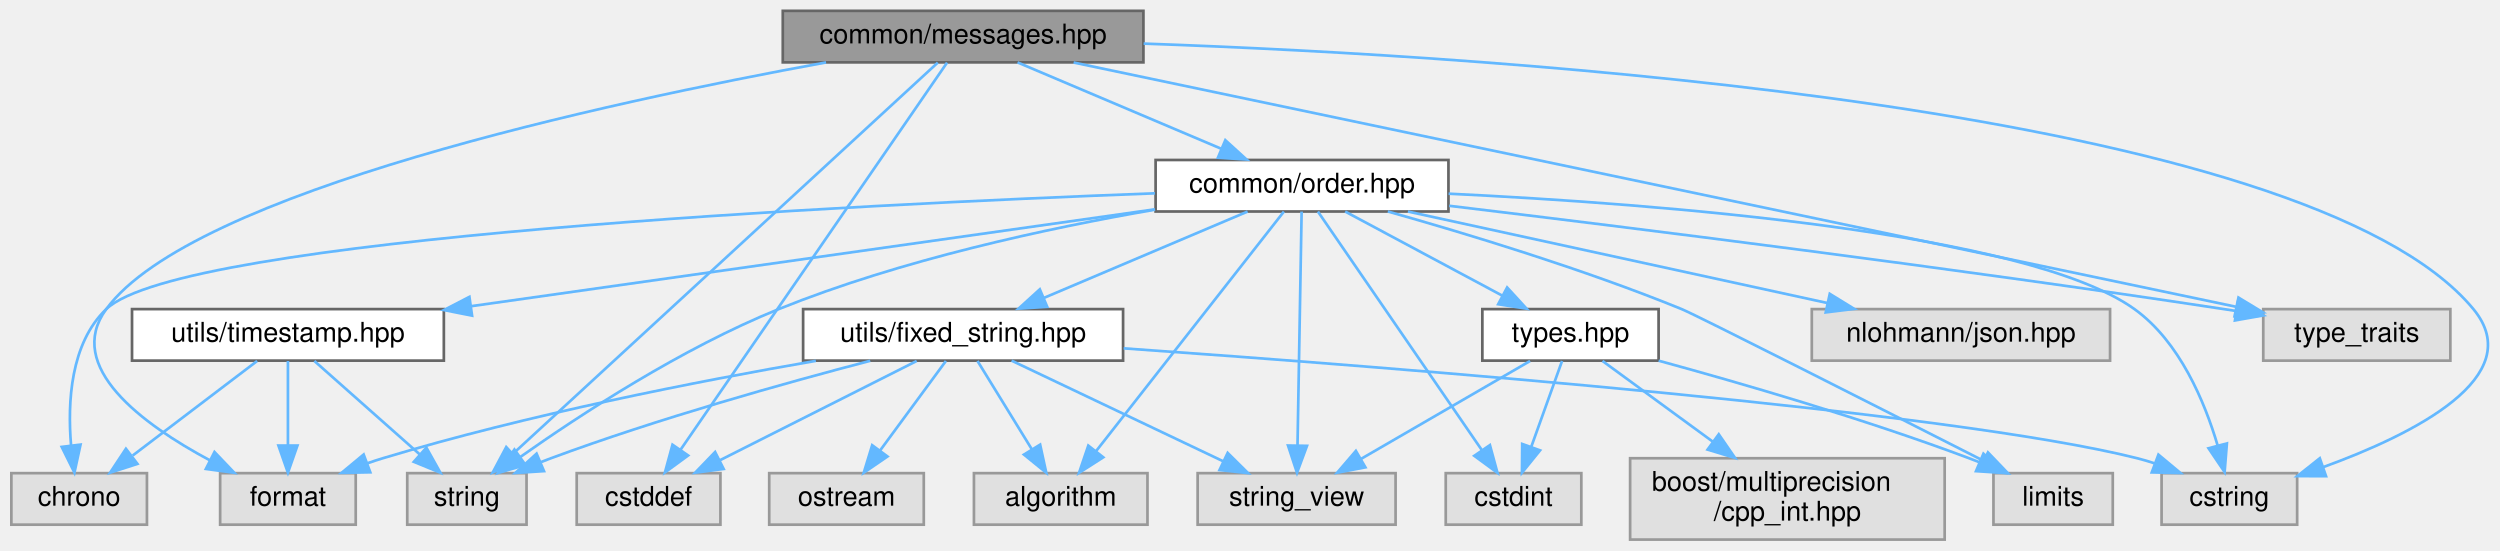
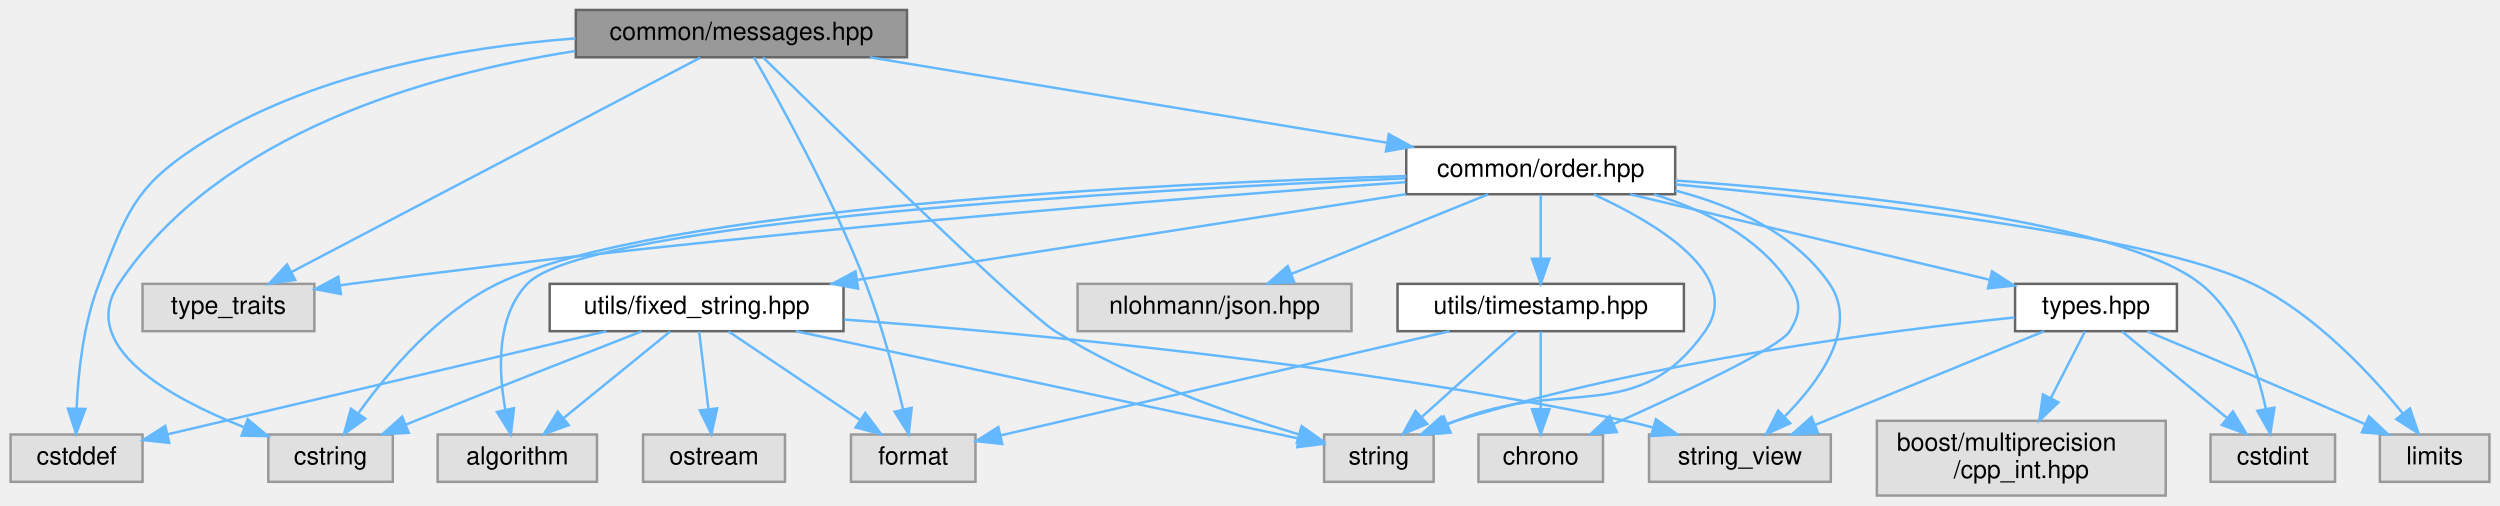
- <svg xmlns="http://www.w3.org/2000/svg" xmlns:xlink="http://www.w3.org/1999/xlink" width="922pt" height="203pt" viewBox="0.00 0.00 921.62 203.00">
+ <svg xmlns="http://www.w3.org/2000/svg" xmlns:xlink="http://www.w3.org/1999/xlink" width="1004pt" height="203pt" viewBox="0.00 0.00 1003.50 203.00">
  <g id="graph0" class="graph" transform="scale(1 1) rotate(0) translate(4 199)">
    <g id="Node000001" class="node">
      <g id="a_Node000001">
        <a xlink:title=" ">
-           <polygon fill="#999999" stroke="#666666" points="417.5,-195 284.5,-195 284.5,-176 417.5,-176 417.5,-195" />
-           <text text-anchor="middle" x="351" y="-183" font-family="Helvetica,sans-Serif" font-size="10.00">common/messages.hpp</text>
+           <polygon fill="#999999" stroke="#666666" points="360,-195 227,-195 227,-176 360,-176 360,-195" />
+           <text text-anchor="middle" x="293.5" y="-183" font-family="Helvetica,sans-Serif" font-size="10.00">common/messages.hpp</text>
        </a>
      </g>
    </g>
    <g id="Node000002" class="node">
      <g id="a_Node000002">
        <a xlink:title=" ">
-           <polygon fill="#e0e0e0" stroke="#999999" points="190,-24.5 146,-24.5 146,-5.5 190,-5.5 190,-24.5" />
-           <text text-anchor="middle" x="168" y="-12.5" font-family="Helvetica,sans-Serif" font-size="10.00">string</text>
+           <polygon fill="#e0e0e0" stroke="#999999" points="571.5,-24.5 527.5,-24.5 527.5,-5.5 571.5,-5.5 571.5,-24.5" />
+           <text text-anchor="middle" x="549.5" y="-12.5" font-family="Helvetica,sans-Serif" font-size="10.00">string</text>
        </a>
      </g>
    </g>
    <g id="edge1_Node000001_Node000002" class="edge">
      <g id="a_edge1_Node000001_Node000002">
        <a xlink:title=" ">
-           <path fill="none" stroke="#63b8ff" d="M341.67,-175.91C312.56,-149.1 223.03,-66.67 185.18,-31.82" />
-           <polygon fill="#63b8ff" stroke="#63b8ff" points="187.25,-28.97 177.53,-24.77 182.51,-34.12 187.25,-28.97" />
+           <path fill="none" stroke="#63b8ff" d="M302.19,-175.95C328.46,-150.18 406.02,-74.47 419.5,-66 450.37,-46.61 489.96,-32.72 517.29,-24.57" />
+           <polygon fill="#63b8ff" stroke="#63b8ff" points="518.49,-27.87 527.13,-21.73 516.55,-21.14 518.49,-27.87" />
        </a>
      </g>
    </g>
    <g id="Node000003" class="node">
      <g id="a_Node000003">
        <a xlink:title=" ">
-           <polygon fill="#e0e0e0" stroke="#999999" points="261.5,-24.5 208.5,-24.5 208.5,-5.5 261.5,-5.5 261.5,-24.5" />
-           <text text-anchor="middle" x="235" y="-12.5" font-family="Helvetica,sans-Serif" font-size="10.00">cstddef</text>
+           <polygon fill="#e0e0e0" stroke="#999999" points="53,-24.5 0,-24.5 0,-5.5 53,-5.5 53,-24.5" />
+           <text text-anchor="middle" x="26.5" y="-12.5" font-family="Helvetica,sans-Serif" font-size="10.00">cstddef</text>
        </a>
      </g>
    </g>
    <g id="edge2_Node000001_Node000003" class="edge">
      <g id="a_edge2_Node000001_Node000003">
        <a xlink:title=" ">
-           <path fill="none" stroke="#63b8ff" d="M345.09,-175.91C326.86,-149.44 271.31,-68.74 246.81,-33.16" />
-           <polygon fill="#63b8ff" stroke="#63b8ff" points="249.59,-31.02 241.04,-24.77 243.83,-34.99 249.59,-31.02" />
+           <path fill="none" stroke="#63b8ff" d="M226.89,-183.59C180.81,-180.1 119.85,-169.54 74.5,-140 49.39,-123.65 46.43,-112.9 35.5,-85 29.17,-68.85 27.11,-49.1 26.52,-34.88" />
+           <polygon fill="#63b8ff" stroke="#63b8ff" points="30.02,-34.76 26.31,-24.83 23.02,-34.9 30.02,-34.76" />
        </a>
      </g>
    </g>
    <g id="Node000004" class="node">
      <g id="a_Node000004">
        <a xlink:title=" ">
-           <polygon fill="#e0e0e0" stroke="#999999" points="843,-24.5 793,-24.5 793,-5.5 843,-5.5 843,-24.5" />
-           <text text-anchor="middle" x="818" y="-12.5" font-family="Helvetica,sans-Serif" font-size="10.00">cstring</text>
+           <polygon fill="#e0e0e0" stroke="#999999" points="153.5,-24.5 103.5,-24.5 103.5,-5.5 153.5,-5.5 153.5,-24.5" />
+           <text text-anchor="middle" x="128.5" y="-12.5" font-family="Helvetica,sans-Serif" font-size="10.00">cstring</text>
        </a>
      </g>
    </g>
    <g id="edge3_Node000001_Node000004" class="edge">
      <g id="a_edge3_Node000001_Node000004">
        <a xlink:title=" ">
-           <path fill="none" stroke="#63b8ff" d="M417.58,-182.92C551.63,-178.19 846.57,-159.36 908,-85 928.54,-60.13 885.93,-38.83 852.59,-26.72" />
-           <polygon fill="#63b8ff" stroke="#63b8ff" points="853.65,-23.38 843.05,-23.41 851.35,-30 853.65,-23.38" />
+           <path fill="none" stroke="#63b8ff" d="M226.76,-178.51C167.31,-169.21 83.71,-145.49 43.5,-85 26.79,-59.86 63.52,-39.36 93.82,-27.41" />
+           <polygon fill="#63b8ff" stroke="#63b8ff" points="95.22,-30.63 103.36,-23.84 92.77,-24.07 95.22,-30.63" />
        </a>
      </g>
    </g>
    <g id="Node000005" class="node">
      <g id="a_Node000005">
        <a xlink:title=" ">
-           <polygon fill="#e0e0e0" stroke="#999999" points="127,-24.5 77,-24.5 77,-5.5 127,-5.5 127,-24.5" />
-           <text text-anchor="middle" x="102" y="-12.5" font-family="Helvetica,sans-Serif" font-size="10.00">format</text>
+           <polygon fill="#e0e0e0" stroke="#999999" points="387.5,-24.5 337.5,-24.5 337.5,-5.5 387.5,-5.5 387.5,-24.5" />
+           <text text-anchor="middle" x="362.5" y="-12.5" font-family="Helvetica,sans-Serif" font-size="10.00">format</text>
        </a>
      </g>
    </g>
    <g id="edge4_Node000001_Node000005" class="edge">
      <g id="a_edge4_Node000001_Node000005">
        <a xlink:title=" ">
-           <path fill="none" stroke="#63b8ff" d="M300.46,-175.98C219.53,-161.2 66.68,-128.19 35,-85 19.41,-63.75 48.51,-42.47 73.12,-29.28" />
-           <polygon fill="#63b8ff" stroke="#63b8ff" points="74.91,-32.3 82.23,-24.64 71.74,-26.06 74.91,-32.3" />
+           <path fill="none" stroke="#63b8ff" d="M298.51,-175.98C308.26,-159.1 330.04,-120.01 343.5,-85 349.91,-68.35 355.1,-48.66 358.43,-34.59" />
+           <polygon fill="#63b8ff" stroke="#63b8ff" points="361.88,-35.2 360.69,-24.67 355.06,-33.65 361.88,-35.2" />
        </a>
      </g>
    </g>
    <g id="Node000006" class="node">
      <g id="a_Node000006">
        <a xlink:title=" ">
-           <polygon fill="#e0e0e0" stroke="#999999" points="899.5,-85 830.5,-85 830.5,-66 899.5,-66 899.5,-85" />
-           <text text-anchor="middle" x="865" y="-73" font-family="Helvetica,sans-Serif" font-size="10.00">type_traits</text>
+           <polygon fill="#e0e0e0" stroke="#999999" points="122,-85 53,-85 53,-66 122,-66 122,-85" />
+           <text text-anchor="middle" x="87.5" y="-73" font-family="Helvetica,sans-Serif" font-size="10.00">type_traits</text>
        </a>
      </g>
    </g>
    <g id="edge5_Node000001_Node000006" class="edge">
      <g id="a_edge5_Node000001_Node000006">
        <a xlink:title=" ">
-           <path fill="none" stroke="#63b8ff" d="M391.76,-175.94C486.7,-155.99 721.98,-106.55 820.5,-85.85" />
-           <polygon fill="#63b8ff" stroke="#63b8ff" points="821.36,-89.25 830.43,-83.76 819.92,-82.4 821.36,-89.25" />
+           <path fill="none" stroke="#63b8ff" d="M276.99,-175.84C241.04,-157 155.49,-112.14 112.73,-89.73" />
+           <polygon fill="#63b8ff" stroke="#63b8ff" points="114.28,-86.59 103.8,-85.05 111.03,-92.79 114.28,-86.59" />
        </a>
      </g>
    </g>
    <g id="Node000007" class="node">
      <g id="a_Node000007">
        <a xlink:href="common_2order_8hpp.html" target="_top" xlink:title=" ">
-           <polygon fill="white" stroke="#666666" points="530,-140 422,-140 422,-121 530,-121 530,-140" />
-           <text text-anchor="middle" x="476" y="-128" font-family="Helvetica,sans-Serif" font-size="10.00">common/order.hpp</text>
+           <polygon fill="white" stroke="#666666" points="668.5,-140 560.5,-140 560.5,-121 668.5,-121 668.5,-140" />
+           <text text-anchor="middle" x="614.5" y="-128" font-family="Helvetica,sans-Serif" font-size="10.00">common/order.hpp</text>
        </a>
      </g>
    </g>
    <g id="edge6_Node000001_Node000007" class="edge">
      <g id="a_edge6_Node000001_Node000007">
        <a xlink:title=" ">
-           <path fill="none" stroke="#63b8ff" d="M371.08,-175.98C391.37,-167.38 422.96,-153.99 446.17,-144.15" />
-           <polygon fill="#63b8ff" stroke="#63b8ff" points="447.71,-147.3 455.55,-140.17 444.98,-140.85 447.71,-147.3" />
+           <path fill="none" stroke="#63b8ff" d="M345.07,-175.98C401.62,-166.65 492.31,-151.67 552.64,-141.71" />
+           <polygon fill="#63b8ff" stroke="#63b8ff" points="553.49,-145.12 562.79,-140.04 552.35,-138.21 553.49,-145.12" />
        </a>
      </g>
    </g>
    <g id="edge8_Node000007_Node000002" class="edge">
      <g id="a_edge8_Node000007_Node000002">
        <a xlink:title=" ">
-           <path fill="none" stroke="#63b8ff" d="M421.79,-121.68C382.33,-114.88 328.12,-103.21 283,-85 247.32,-70.6 209.79,-46.05 187.66,-30.44" />
-           <polygon fill="#63b8ff" stroke="#63b8ff" points="189.61,-27.53 179.44,-24.55 185.53,-33.22 189.61,-27.53" />
+           <path fill="none" stroke="#63b8ff" d="M635.8,-120.9C660.62,-109.59 696.32,-88.51 680.5,-66 653.34,-27.35 624.28,-47.73 580.5,-30 579.33,-29.53 578.14,-29.03 576.94,-28.53" />
+           <polygon fill="#63b8ff" stroke="#63b8ff" points="578.32,-25.31 567.76,-24.53 575.53,-31.73 578.32,-25.31" />
        </a>
      </g>
    </g>
    <g id="edge12_Node000007_Node000004" class="edge">
      <g id="a_edge12_Node000007_Node000004">
        <a xlink:title=" ">
-           <path fill="none" stroke="#63b8ff" d="M530.05,-127.57C607.09,-123.84 743.52,-113.35 783,-85 799.67,-73.03 808.91,-50.78 813.65,-34.78" />
-           <polygon fill="#63b8ff" stroke="#63b8ff" points="817.09,-35.46 816.25,-24.9 810.32,-33.68 817.09,-35.46" />
+           <path fill="none" stroke="#63b8ff" d="M560.49,-128.3C462.23,-125.37 258.56,-115.69 195.5,-85 171.65,-73.39 151.61,-49.63 139.82,-33.26" />
+           <polygon fill="#63b8ff" stroke="#63b8ff" points="142.43,-30.87 133.88,-24.63 136.67,-34.85 142.43,-30.87" />
        </a>
      </g>
    </g>
    <g id="edge13_Node000007_Node000006" class="edge">
      <g id="a_edge13_Node000007_Node000006">
        <a xlink:title=" ">
-           <path fill="none" stroke="#63b8ff" d="M530.27,-123.1C597.47,-115.02 715.36,-100.31 816,-85 817.47,-84.78 818.96,-84.55 820.46,-84.31" />
-           <polygon fill="#63b8ff" stroke="#63b8ff" points="821.19,-87.74 830.5,-82.67 820.06,-80.83 821.19,-87.74" />
+           <path fill="none" stroke="#63b8ff" d="M560.22,-125.85C471.4,-119.56 289.55,-105.37 136.5,-85 135.2,-84.83 133.88,-84.64 132.55,-84.45" />
+           <polygon fill="#63b8ff" stroke="#63b8ff" points="132.66,-80.93 122.25,-82.88 131.6,-87.85 132.66,-80.93" />
        </a>
      </g>
    </g>
    <g id="Node000008" class="node">
      <g id="a_Node000008">
        <a xlink:title=" ">
-           <polygon fill="#e0e0e0" stroke="#999999" points="419,-24.5 355,-24.5 355,-5.5 419,-5.5 419,-24.5" />
-           <text text-anchor="middle" x="387" y="-12.5" font-family="Helvetica,sans-Serif" font-size="10.00">algorithm</text>
+           <polygon fill="#e0e0e0" stroke="#999999" points="235.5,-24.5 171.5,-24.5 171.5,-5.5 235.5,-5.5 235.5,-24.5" />
+           <text text-anchor="middle" x="203.5" y="-12.5" font-family="Helvetica,sans-Serif" font-size="10.00">algorithm</text>
        </a>
      </g>
    </g>
    <g id="edge7_Node000007_Node000008" class="edge">
      <g id="a_edge7_Node000007_Node000008">
        <a xlink:title=" ">
-           <path fill="none" stroke="#63b8ff" d="M469.31,-120.97C454.62,-102.24 419.32,-57.22 400.07,-32.66" />
-           <polygon fill="#63b8ff" stroke="#63b8ff" points="402.69,-30.34 393.77,-24.63 397.18,-34.66 402.69,-30.34" />
+           <path fill="none" stroke="#63b8ff" d="M560.25,-127.4C455.02,-122.79 231.37,-110.12 207.5,-85 195,-71.84 195.87,-50.14 198.68,-34.59" />
+           <polygon fill="#63b8ff" stroke="#63b8ff" points="202.16,-35.08 200.91,-24.56 195.33,-33.56 202.16,-35.08" />
        </a>
      </g>
    </g>
    <g id="Node000009" class="node">
      <g id="a_Node000009">
        <a xlink:title=" ">
-           <polygon fill="#e0e0e0" stroke="#999999" points="510.5,-24.5 437.5,-24.5 437.5,-5.5 510.5,-5.5 510.5,-24.5" />
-           <text text-anchor="middle" x="474" y="-12.5" font-family="Helvetica,sans-Serif" font-size="10.00">string_view</text>
+           <polygon fill="#e0e0e0" stroke="#999999" points="731,-24.5 658,-24.5 658,-5.5 731,-5.5 731,-24.5" />
+           <text text-anchor="middle" x="694.5" y="-12.5" font-family="Helvetica,sans-Serif" font-size="10.00">string_view</text>
        </a>
      </g>
    </g>
    <g id="edge9_Node000007_Node000009" class="edge">
      <g id="a_edge9_Node000007_Node000009">
        <a xlink:title=" ">
-           <path fill="none" stroke="#63b8ff" d="M475.85,-120.97C475.53,-102.73 474.77,-59.57 474.33,-34.64" />
-           <polygon fill="#63b8ff" stroke="#63b8ff" points="477.83,-34.57 474.15,-24.63 470.83,-34.69 477.83,-34.57" />
+           <path fill="none" stroke="#63b8ff" d="M668.52,-122.48C691.61,-116.5 716.45,-105.44 730.5,-85 742.32,-67.81 726.78,-46.25 712.59,-31.85" />
+           <polygon fill="#63b8ff" stroke="#63b8ff" points="714.69,-29.02 705.03,-24.66 709.87,-34.09 714.69,-29.02" />
        </a>
      </g>
    </g>
    <g id="Node000010" class="node">
      <g id="a_Node000010">
        <a xlink:title=" ">
-           <polygon fill="#e0e0e0" stroke="#999999" points="50,-24.5 0,-24.5 0,-5.5 50,-5.5 50,-24.5" />
-           <text text-anchor="middle" x="25" y="-12.5" font-family="Helvetica,sans-Serif" font-size="10.00">chrono</text>
+           <polygon fill="#e0e0e0" stroke="#999999" points="639.5,-24.5 589.5,-24.5 589.5,-5.5 639.5,-5.5 639.5,-24.5" />
+           <text text-anchor="middle" x="614.5" y="-12.5" font-family="Helvetica,sans-Serif" font-size="10.00">chrono</text>
        </a>
      </g>
    </g>
    <g id="edge10_Node000007_Node000010" class="edge">
      <g id="a_edge10_Node000007_Node000010">
        <a xlink:title=" ">
-           <path fill="none" stroke="#63b8ff" d="M421.74,-127.71C310.02,-123.5 62.44,-111.28 35,-85 21.77,-72.34 20.69,-50.54 22.01,-34.83" />
-           <polygon fill="#63b8ff" stroke="#63b8ff" points="25.51,-35.04 23.26,-24.69 18.57,-34.18 25.51,-35.04" />
+           <path fill="none" stroke="#63b8ff" d="M659.96,-120.96C680.27,-114.64 702.34,-103.72 714.5,-85 719.1,-77.92 718.94,-73.18 714.5,-66 710.39,-59.35 671.89,-41.29 643.89,-28.8" />
+           <polygon fill="#63b8ff" stroke="#63b8ff" points="645.05,-25.49 634.49,-24.64 642.22,-31.89 645.05,-25.49" />
        </a>
      </g>
    </g>
    <g id="Node000011" class="node">
      <g id="a_Node000011">
        <a xlink:title=" ">
-           <polygon fill="#e0e0e0" stroke="#999999" points="579,-24.5 529,-24.5 529,-5.5 579,-5.5 579,-24.5" />
-           <text text-anchor="middle" x="554" y="-12.5" font-family="Helvetica,sans-Serif" font-size="10.00">cstdint</text>
+           <polygon fill="#e0e0e0" stroke="#999999" points="933.5,-24.5 883.5,-24.5 883.5,-5.5 933.5,-5.5 933.5,-24.5" />
+           <text text-anchor="middle" x="908.5" y="-12.5" font-family="Helvetica,sans-Serif" font-size="10.00">cstdint</text>
        </a>
      </g>
    </g>
    <g id="edge11_Node000007_Node000011" class="edge">
      <g id="a_edge11_Node000007_Node000011">
        <a xlink:title=" ">
-           <path fill="none" stroke="#63b8ff" d="M481.86,-120.97C494.68,-102.32 525.4,-57.61 542.32,-32.99" />
-           <polygon fill="#63b8ff" stroke="#63b8ff" points="545.29,-34.85 548.07,-24.63 539.52,-30.89 545.29,-34.85" />
+           <path fill="none" stroke="#63b8ff" d="M668.56,-126.5C736.37,-121.73 847.63,-110.23 879.5,-85 894.91,-72.8 902.24,-50.92 905.65,-35.07" />
+           <polygon fill="#63b8ff" stroke="#63b8ff" points="909.17,-35.27 907.5,-24.81 902.28,-34.03 909.17,-35.27" />
        </a>
      </g>
    </g>
    <g id="Node000012" class="node">
      <g id="a_Node000012">
        <a xlink:title=" ">
-           <polygon fill="#e0e0e0" stroke="#999999" points="774,-85 664,-85 664,-66 774,-66 774,-85" />
-           <text text-anchor="middle" x="719" y="-73" font-family="Helvetica,sans-Serif" font-size="10.00">nlohmann/json.hpp</text>
+           <polygon fill="#e0e0e0" stroke="#999999" points="538.5,-85 428.5,-85 428.5,-66 538.5,-66 538.5,-85" />
+           <text text-anchor="middle" x="483.5" y="-73" font-family="Helvetica,sans-Serif" font-size="10.00">nlohmann/json.hpp</text>
        </a>
      </g>
    </g>
    <g id="edge14_Node000007_Node000012" class="edge">
      <g id="a_edge14_Node000007_Node000012">
        <a xlink:title=" ">
-           <path fill="none" stroke="#63b8ff" d="M515.04,-120.98C557.08,-111.82 624.04,-97.21 669.68,-87.26" />
-           <polygon fill="#63b8ff" stroke="#63b8ff" points="670.63,-90.63 679.65,-85.08 669.14,-83.79 670.63,-90.63" />
+           <path fill="none" stroke="#63b8ff" d="M593.45,-120.98C572.09,-112.34 538.8,-98.87 514.44,-89.02" />
+           <polygon fill="#63b8ff" stroke="#63b8ff" points="515.51,-85.68 504.93,-85.17 512.89,-92.17 515.51,-85.68" />
        </a>
      </g>
    </g>
    <g id="Node000013" class="node">
      <g id="a_Node000013">
        <a xlink:title=" ">
-           <polygon fill="#e0e0e0" stroke="#999999" points="775,-24.5 731,-24.5 731,-5.5 775,-5.5 775,-24.5" />
-           <text text-anchor="middle" x="753" y="-12.5" font-family="Helvetica,sans-Serif" font-size="10.00">limits</text>
+           <polygon fill="#e0e0e0" stroke="#999999" points="995.5,-24.5 951.5,-24.5 951.5,-5.5 995.5,-5.5 995.5,-24.5" />
+           <text text-anchor="middle" x="973.5" y="-12.5" font-family="Helvetica,sans-Serif" font-size="10.00">limits</text>
        </a>
      </g>
    </g>
    <g id="edge15_Node000007_Node000013" class="edge">
      <g id="a_edge15_Node000007_Node000013">
        <a xlink:title=" ">
-           <path fill="none" stroke="#63b8ff" d="M507.64,-121C536.36,-112.92 579.63,-99.83 616,-85 621.64,-82.7 689.22,-48.43 727.3,-29.07" />
-           <polygon fill="#63b8ff" stroke="#63b8ff" points="728.97,-32.15 736.3,-24.5 725.8,-25.91 728.97,-32.15" />
+           <path fill="none" stroke="#63b8ff" d="M668.59,-124.94C739.82,-118.28 860.68,-104.52 900.5,-85 925.34,-72.82 947.42,-49.24 960.63,-33.07" />
+           <polygon fill="#63b8ff" stroke="#63b8ff" points="963.58,-34.99 967.02,-24.96 958.08,-30.65 963.58,-34.99" />
        </a>
      </g>
    </g>
    <g id="Node000014" class="node">
      <g id="a_Node000014">
        <a xlink:href="types_8hpp.html" target="_top" xlink:title=" ">
-           <polygon fill="white" stroke="#666666" points="607.5,-85 542.5,-85 542.5,-66 607.5,-66 607.5,-85" />
-           <text text-anchor="middle" x="575" y="-73" font-family="Helvetica,sans-Serif" font-size="10.00">types.hpp</text>
+           <polygon fill="white" stroke="#666666" points="870,-85 805,-85 805,-66 870,-66 870,-85" />
+           <text text-anchor="middle" x="837.5" y="-73" font-family="Helvetica,sans-Serif" font-size="10.00">types.hpp</text>
        </a>
      </g>
    </g>
    <g id="edge16_Node000007_Node000014" class="edge">
      <g id="a_edge16_Node000007_Node000014">
        <a xlink:title=" ">
-           <path fill="none" stroke="#63b8ff" d="M491.91,-120.98C507.55,-112.61 531.66,-99.7 549.88,-89.95" />
-           <polygon fill="#63b8ff" stroke="#63b8ff" points="551.64,-92.98 558.8,-85.17 548.34,-86.8 551.64,-92.98" />
+           <path fill="none" stroke="#63b8ff" d="M650.33,-120.98C689.68,-111.63 752.85,-96.62 794.76,-86.66" />
+           <polygon fill="#63b8ff" stroke="#63b8ff" points="795.75,-90.02 804.67,-84.3 794.13,-83.21 795.75,-90.02" />
        </a>
      </g>
    </g>
    <g id="Node000016" class="node">
      <g id="a_Node000016">
        <a xlink:href="fixed__string_8hpp.html" target="_top" xlink:title=" ">
-           <polygon fill="white" stroke="#666666" points="410,-85 292,-85 292,-66 410,-66 410,-85" />
-           <text text-anchor="middle" x="351" y="-73" font-family="Helvetica,sans-Serif" font-size="10.00">utils/fixed_string.hpp</text>
-         </a>
-       </g>
-     </g>
-     <g id="edge21_Node000007_Node000016" class="edge">
-       <g id="a_edge21_Node000007_Node000016">
-         <a xlink:title=" ">
-           <path fill="none" stroke="#63b8ff" d="M455.92,-120.98C435.63,-112.38 404.04,-98.99 380.83,-89.15" />
-           <polygon fill="#63b8ff" stroke="#63b8ff" points="382.02,-85.85 371.45,-85.17 379.29,-92.3 382.02,-85.85" />
+           <polygon fill="white" stroke="#666666" points="334.5,-85 216.5,-85 216.5,-66 334.5,-66 334.5,-85" />
+           <text text-anchor="middle" x="275.5" y="-73" font-family="Helvetica,sans-Serif" font-size="10.00">utils/fixed_string.hpp</text>
+         </a>
+       </g>
+     </g>
+     <g id="edge22_Node000007_Node000016" class="edge">
+       <g id="a_edge22_Node000007_Node000016">
+         <a xlink:title=" ">
+           <path fill="none" stroke="#63b8ff" d="M560.41,-121.04C500.44,-111.67 403.75,-96.55 339.91,-86.57" />
+           <polygon fill="#63b8ff" stroke="#63b8ff" points="340.38,-83.1 329.96,-85.01 339.3,-90.02 340.38,-83.1" />
        </a>
      </g>
    </g>
    <g id="Node000018" class="node">
      <g id="a_Node000018">
        <a xlink:href="timestamp_8hpp.html" target="_top" xlink:title=" ">
-           <polygon fill="white" stroke="#666666" points="159.5,-85 44.5,-85 44.5,-66 159.5,-66 159.5,-85" />
-           <text text-anchor="middle" x="102" y="-73" font-family="Helvetica,sans-Serif" font-size="10.00">utils/timestamp.hpp</text>
-         </a>
-       </g>
-     </g>
-     <g id="edge29_Node000007_Node000018" class="edge">
-       <g id="a_edge29_Node000007_Node000018">
-         <a xlink:title=" ">
-           <path fill="none" stroke="#63b8ff" d="M421.62,-121.79C354.86,-112.33 241.65,-96.29 169.43,-86.06" />
-           <polygon fill="#63b8ff" stroke="#63b8ff" points="169.91,-82.59 159.52,-84.65 168.93,-89.52 169.91,-82.59" />
-         </a>
-       </g>
-     </g>
-     <g id="edge19_Node000014_Node000009" class="edge">
-       <g id="a_edge19_Node000014_Node000009">
-         <a xlink:title=" ">
-           <path fill="none" stroke="#63b8ff" d="M560.1,-65.87C543.69,-56.36 517.07,-40.95 497.77,-29.77" />
-           <polygon fill="#63b8ff" stroke="#63b8ff" points="499.37,-26.65 488.96,-24.67 495.86,-32.71 499.37,-26.65" />
+           <polygon fill="white" stroke="#666666" points="672,-85 557,-85 557,-66 672,-66 672,-85" />
+           <text text-anchor="middle" x="614.5" y="-73" font-family="Helvetica,sans-Serif" font-size="10.00">utils/timestamp.hpp</text>
+         </a>
+       </g>
+     </g>
+     <g id="edge30_Node000007_Node000018" class="edge">
+       <g id="a_edge30_Node000007_Node000018">
+         <a xlink:title=" ">
+           <path fill="none" stroke="#63b8ff" d="M614.5,-120.75C614.5,-113.8 614.5,-103.85 614.5,-95.13" />
+           <polygon fill="#63b8ff" stroke="#63b8ff" points="618,-95.09 614.5,-85.09 611,-95.09 618,-95.09" />
+         </a>
+       </g>
+     </g>
+     <g id="edge19_Node000014_Node000002" class="edge">
+       <g id="a_edge19_Node000014_Node000002">
+         <a xlink:title=" ">
+           <path fill="none" stroke="#63b8ff" d="M804.83,-71.51C755.41,-66.41 659.07,-54.12 580.5,-30 579.05,-29.56 577.59,-29.06 576.12,-28.53" />
+           <polygon fill="#63b8ff" stroke="#63b8ff" points="577.16,-25.18 566.58,-24.64 574.52,-31.66 577.16,-25.18" />
+         </a>
+       </g>
+     </g>
+     <g id="edge20_Node000014_Node000009" class="edge">
+       <g id="a_edge20_Node000014_Node000009">
+         <a xlink:title=" ">
+           <path fill="none" stroke="#63b8ff" d="M816.71,-65.99C792.56,-56.12 752.52,-39.73 724.88,-28.43" />
+           <polygon fill="#63b8ff" stroke="#63b8ff" points="725.9,-25.06 715.32,-24.52 723.25,-31.54 725.9,-25.06" />
        </a>
      </g>
    </g>
    <g id="edge18_Node000014_Node000011" class="edge">
      <g id="a_edge18_Node000014_Node000011">
        <a xlink:title=" ">
-           <path fill="none" stroke="#63b8ff" d="M571.9,-65.87C568.92,-57.57 564.33,-44.78 560.54,-34.22" />
-           <polygon fill="#63b8ff" stroke="#63b8ff" points="563.78,-32.9 557.11,-24.67 557.2,-35.26 563.78,-32.9" />
+           <path fill="none" stroke="#63b8ff" d="M847.98,-65.87C858.99,-56.8 876.54,-42.34 889.91,-31.32" />
+           <polygon fill="#63b8ff" stroke="#63b8ff" points="892.49,-33.73 897.98,-24.67 888.04,-28.33 892.49,-33.73" />
        </a>
      </g>
    </g>
    <g id="edge17_Node000014_Node000013" class="edge">
      <g id="a_edge17_Node000014_Node000013">
        <a xlink:title=" ">
-           <path fill="none" stroke="#63b8ff" d="M607.52,-65.97C637.58,-57.77 683.31,-44.52 722,-30 723.21,-29.54 724.45,-29.06 725.69,-28.57" />
-           <polygon fill="#63b8ff" stroke="#63b8ff" points="727.3,-31.68 735.13,-24.55 724.56,-25.24 727.3,-31.68" />
+           <path fill="none" stroke="#63b8ff" d="M858.08,-65.94C879.3,-57.09 913.3,-42.78 942.5,-30 943.5,-29.56 944.52,-29.11 945.55,-28.66" />
+           <polygon fill="#63b8ff" stroke="#63b8ff" points="947.14,-31.78 954.84,-24.51 944.29,-25.39 947.14,-31.78" />
        </a>
      </g>
    </g>
    <g id="Node000015" class="node">
      <g id="a_Node000015">
        <a xlink:title=" ">
-           <polygon fill="#e0e0e0" stroke="#999999" points="713,-30 597,-30 597,0 713,0 713,-30" />
-           <text text-anchor="start" x="605" y="-18" font-family="Helvetica,sans-Serif" font-size="10.00">boost/multiprecision</text>
-           <text text-anchor="middle" x="655" y="-7" font-family="Helvetica,sans-Serif" font-size="10.00">/cpp_int.hpp</text>
-         </a>
-       </g>
-     </g>
-     <g id="edge20_Node000014_Node000015" class="edge">
-       <g id="a_edge20_Node000014_Node000015">
-         <a xlink:title=" ">
-           <path fill="none" stroke="#63b8ff" d="M586.8,-65.87C597.46,-58.08 613.54,-46.32 627.41,-36.17" />
-           <polygon fill="#63b8ff" stroke="#63b8ff" points="629.69,-38.84 635.7,-30.11 625.56,-33.19 629.69,-38.84" />
-         </a>
-       </g>
-     </g>
-     <g id="edge27_Node000016_Node000002" class="edge">
-       <g id="a_edge27_Node000016_Node000002">
-         <a xlink:title=" ">
-           <path fill="none" stroke="#63b8ff" d="M316.75,-65.94C285.65,-57.82 238.71,-44.7 199,-30 197.79,-29.55 196.55,-29.07 195.31,-28.58" />
-           <polygon fill="#63b8ff" stroke="#63b8ff" points="196.43,-25.25 185.85,-24.57 193.7,-31.7 196.43,-25.25" />
-         </a>
-       </g>
-     </g>
-     <g id="edge23_Node000016_Node000003" class="edge">
-       <g id="a_edge23_Node000016_Node000003">
-         <a xlink:title=" ">
-           <path fill="none" stroke="#63b8ff" d="M333.88,-65.87C314.78,-56.23 283.63,-40.53 261.4,-29.31" />
-           <polygon fill="#63b8ff" stroke="#63b8ff" points="262.69,-26.05 252.19,-24.67 259.54,-32.3 262.69,-26.05" />
-         </a>
-       </g>
-     </g>
-     <g id="edge24_Node000016_Node000004" class="edge">
-       <g id="a_edge24_Node000016_Node000004">
-         <a xlink:title=" ">
-           <path fill="none" stroke="#63b8ff" d="M410.22,-70.53C511.74,-63.38 714.75,-47.43 784,-30 786.16,-29.46 788.37,-28.8 790.57,-28.07" />
-           <polygon fill="#63b8ff" stroke="#63b8ff" points="791.84,-31.33 799.98,-24.55 789.38,-24.78 791.84,-31.33" />
-         </a>
-       </g>
-     </g>
-     <g id="edge25_Node000016_Node000005" class="edge">
-       <g id="a_edge25_Node000016_Node000005">
-         <a xlink:title=" ">
-           <path fill="none" stroke="#63b8ff" d="M296.7,-65.92C253.04,-58.38 190.41,-46.1 137,-30 135.12,-29.43 133.2,-28.81 131.28,-28.14" />
-           <polygon fill="#63b8ff" stroke="#63b8ff" points="132.37,-24.82 121.77,-24.61 129.93,-31.38 132.37,-24.82" />
-         </a>
-       </g>
-     </g>
-     <g id="edge22_Node000016_Node000008" class="edge">
-       <g id="a_edge22_Node000016_Node000008">
-         <a xlink:title=" ">
-           <path fill="none" stroke="#63b8ff" d="M356.31,-65.87C361.58,-57.31 369.79,-43.97 376.39,-33.24" />
-           <polygon fill="#63b8ff" stroke="#63b8ff" points="379.41,-35.02 381.67,-24.67 373.44,-31.35 379.41,-35.02" />
-         </a>
-       </g>
-     </g>
-     <g id="edge28_Node000016_Node000009" class="edge">
-       <g id="a_edge28_Node000016_Node000009">
-         <a xlink:title=" ">
-           <path fill="none" stroke="#63b8ff" d="M368.89,-65.99C389.38,-56.25 423.19,-40.16 446.92,-28.88" />
-           <polygon fill="#63b8ff" stroke="#63b8ff" points="448.57,-31.97 456.09,-24.52 445.56,-25.65 448.57,-31.97" />
+           <polygon fill="#e0e0e0" stroke="#999999" points="865.5,-30 749.5,-30 749.5,0 865.5,0 865.5,-30" />
+           <text text-anchor="start" x="757.5" y="-18" font-family="Helvetica,sans-Serif" font-size="10.00">boost/multiprecision</text>
+           <text text-anchor="middle" x="807.5" y="-7" font-family="Helvetica,sans-Serif" font-size="10.00">/cpp_int.hpp</text>
+         </a>
+       </g>
+     </g>
+     <g id="edge21_Node000014_Node000015" class="edge">
+       <g id="a_edge21_Node000014_Node000015">
+         <a xlink:title=" ">
+           <path fill="none" stroke="#63b8ff" d="M833.07,-65.87C829.46,-58.81 824.17,-48.5 819.34,-39.08" />
+           <polygon fill="#63b8ff" stroke="#63b8ff" points="822.42,-37.42 814.74,-30.11 816.19,-40.61 822.42,-37.42" />
+         </a>
+       </g>
+     </g>
+     <g id="edge28_Node000016_Node000002" class="edge">
+       <g id="a_edge28_Node000016_Node000002">
+         <a xlink:title=" ">
+           <path fill="none" stroke="#63b8ff" d="M315.34,-65.99C369.94,-54.34 466.95,-33.63 517.25,-22.89" />
+           <polygon fill="#63b8ff" stroke="#63b8ff" points="518.19,-26.26 527.24,-20.75 516.73,-19.42 518.19,-26.26" />
+         </a>
+       </g>
+     </g>
+     <g id="edge24_Node000016_Node000003" class="edge">
+       <g id="a_edge24_Node000016_Node000003">
+         <a xlink:title=" ">
+           <path fill="none" stroke="#63b8ff" d="M239.29,-65.99C192.17,-54.92 110.28,-35.68 63.01,-24.58" />
+           <polygon fill="#63b8ff" stroke="#63b8ff" points="63.72,-21.15 53.19,-22.27 62.12,-27.96 63.72,-21.15" />
+         </a>
+       </g>
+     </g>
+     <g id="edge25_Node000016_Node000004" class="edge">
+       <g id="a_edge25_Node000016_Node000004">
+         <a xlink:title=" ">
+           <path fill="none" stroke="#63b8ff" d="M253.37,-65.9C230.56,-57.01 193.99,-42.68 162.5,-30 161.3,-29.52 160.08,-29.02 158.84,-28.52" />
+           <polygon fill="#63b8ff" stroke="#63b8ff" points="159.92,-25.18 149.34,-24.64 157.27,-31.66 159.92,-25.18" />
+         </a>
+       </g>
+     </g>
+     <g id="edge26_Node000016_Node000005" class="edge">
+       <g id="a_edge26_Node000016_Node000005">
+         <a xlink:title=" ">
+           <path fill="none" stroke="#63b8ff" d="M288.34,-65.87C302.22,-56.54 324.57,-41.51 341.11,-30.38" />
+           <polygon fill="#63b8ff" stroke="#63b8ff" points="343.26,-33.15 349.61,-24.67 339.36,-27.34 343.26,-33.15" />
+         </a>
+       </g>
+     </g>
+     <g id="edge23_Node000016_Node000008" class="edge">
+       <g id="a_edge23_Node000016_Node000008">
+         <a xlink:title=" ">
+           <path fill="none" stroke="#63b8ff" d="M264.88,-65.87C253.6,-56.71 235.58,-42.06 221.97,-31.01" />
+           <polygon fill="#63b8ff" stroke="#63b8ff" points="224.14,-28.26 214.17,-24.67 219.72,-33.69 224.14,-28.26" />
+         </a>
+       </g>
+     </g>
+     <g id="edge29_Node000016_Node000009" class="edge">
+       <g id="a_edge29_Node000016_Node000009">
+         <a xlink:title=" ">
+           <path fill="none" stroke="#63b8ff" d="M334.81,-70.67C408.84,-65.15 539.04,-53 648.5,-30 652.15,-29.23 655.92,-28.31 659.66,-27.31" />
+           <polygon fill="#63b8ff" stroke="#63b8ff" points="660.75,-30.63 669.4,-24.51 658.82,-23.9 660.75,-30.63" />
        </a>
      </g>
    </g>
    <g id="Node000017" class="node">
      <g id="a_Node000017">
        <a xlink:title=" ">
-           <polygon fill="#e0e0e0" stroke="#999999" points="336.5,-24.5 279.5,-24.5 279.5,-5.5 336.5,-5.5 336.5,-24.5" />
-           <text text-anchor="middle" x="308" y="-12.5" font-family="Helvetica,sans-Serif" font-size="10.00">ostream</text>
-         </a>
-       </g>
-     </g>
-     <g id="edge26_Node000016_Node000017" class="edge">
-       <g id="a_edge26_Node000016_Node000017">
-         <a xlink:title=" ">
-           <path fill="none" stroke="#63b8ff" d="M344.66,-65.87C338.3,-57.23 328.36,-43.7 320.43,-32.92" />
-           <polygon fill="#63b8ff" stroke="#63b8ff" points="323.11,-30.65 314.37,-24.67 317.47,-34.8 323.11,-30.65" />
-         </a>
-       </g>
-     </g>
-     <g id="edge30_Node000018_Node000002" class="edge">
-       <g id="a_edge30_Node000018_Node000002">
-         <a xlink:title=" ">
-           <path fill="none" stroke="#63b8ff" d="M111.74,-65.87C121.97,-56.8 138.29,-42.34 150.72,-31.32" />
-           <polygon fill="#63b8ff" stroke="#63b8ff" points="153.06,-33.92 158.22,-24.67 148.42,-28.68 153.06,-33.92" />
-         </a>
-       </g>
-     </g>
-     <g id="edge32_Node000018_Node000005" class="edge">
-       <g id="a_edge32_Node000018_Node000005">
-         <a xlink:title=" ">
-           <path fill="none" stroke="#63b8ff" d="M102,-65.87C102,-57.75 102,-45.31 102,-34.89" />
-           <polygon fill="#63b8ff" stroke="#63b8ff" points="105.5,-34.67 102,-24.67 98.5,-34.67 105.5,-34.67" />
-         </a>
-       </g>
-     </g>
-     <g id="edge31_Node000018_Node000010" class="edge">
-       <g id="a_edge31_Node000018_Node000010">
-         <a xlink:title=" ">
-           <path fill="none" stroke="#63b8ff" d="M90.64,-65.87C78.58,-56.71 59.3,-42.06 44.75,-31.01" />
-           <polygon fill="#63b8ff" stroke="#63b8ff" points="46.49,-27.93 36.41,-24.67 42.25,-33.5 46.49,-27.93" />
+           <polygon fill="#e0e0e0" stroke="#999999" points="311,-24.5 254,-24.5 254,-5.5 311,-5.5 311,-24.5" />
+           <text text-anchor="middle" x="282.5" y="-12.5" font-family="Helvetica,sans-Serif" font-size="10.00">ostream</text>
+         </a>
+       </g>
+     </g>
+     <g id="edge27_Node000016_Node000017" class="edge">
+       <g id="a_edge27_Node000016_Node000017">
+         <a xlink:title=" ">
+           <path fill="none" stroke="#63b8ff" d="M276.53,-65.87C277.5,-57.75 278.99,-45.31 280.24,-34.89" />
+           <polygon fill="#63b8ff" stroke="#63b8ff" points="283.75,-35.01 281.46,-24.67 276.8,-34.18 283.75,-35.01" />
+         </a>
+       </g>
+     </g>
+     <g id="edge31_Node000018_Node000002" class="edge">
+       <g id="a_edge31_Node000018_Node000002">
+         <a xlink:title=" ">
+           <path fill="none" stroke="#63b8ff" d="M604.91,-65.87C594.92,-56.88 579.07,-42.61 566.87,-31.64" />
+           <polygon fill="#63b8ff" stroke="#63b8ff" points="568.9,-28.76 559.13,-24.67 564.22,-33.96 568.9,-28.76" />
+         </a>
+       </g>
+     </g>
+     <g id="edge33_Node000018_Node000005" class="edge">
+       <g id="a_edge33_Node000018_Node000005">
+         <a xlink:title=" ">
+           <path fill="none" stroke="#63b8ff" d="M577.86,-65.99C529.53,-54.77 445.07,-35.17 397.55,-24.14" />
+           <polygon fill="#63b8ff" stroke="#63b8ff" points="398.25,-20.71 387.72,-21.85 396.67,-27.52 398.25,-20.71" />
+         </a>
+       </g>
+     </g>
+     <g id="edge32_Node000018_Node000010" class="edge">
+       <g id="a_edge32_Node000018_Node000010">
+         <a xlink:title=" ">
+           <path fill="none" stroke="#63b8ff" d="M614.5,-65.87C614.5,-57.75 614.5,-45.31 614.5,-34.89" />
+           <polygon fill="#63b8ff" stroke="#63b8ff" points="618,-34.67 614.5,-24.67 611,-34.67 618,-34.67" />
        </a>
      </g>
    </g>
  </g>
</svg>
